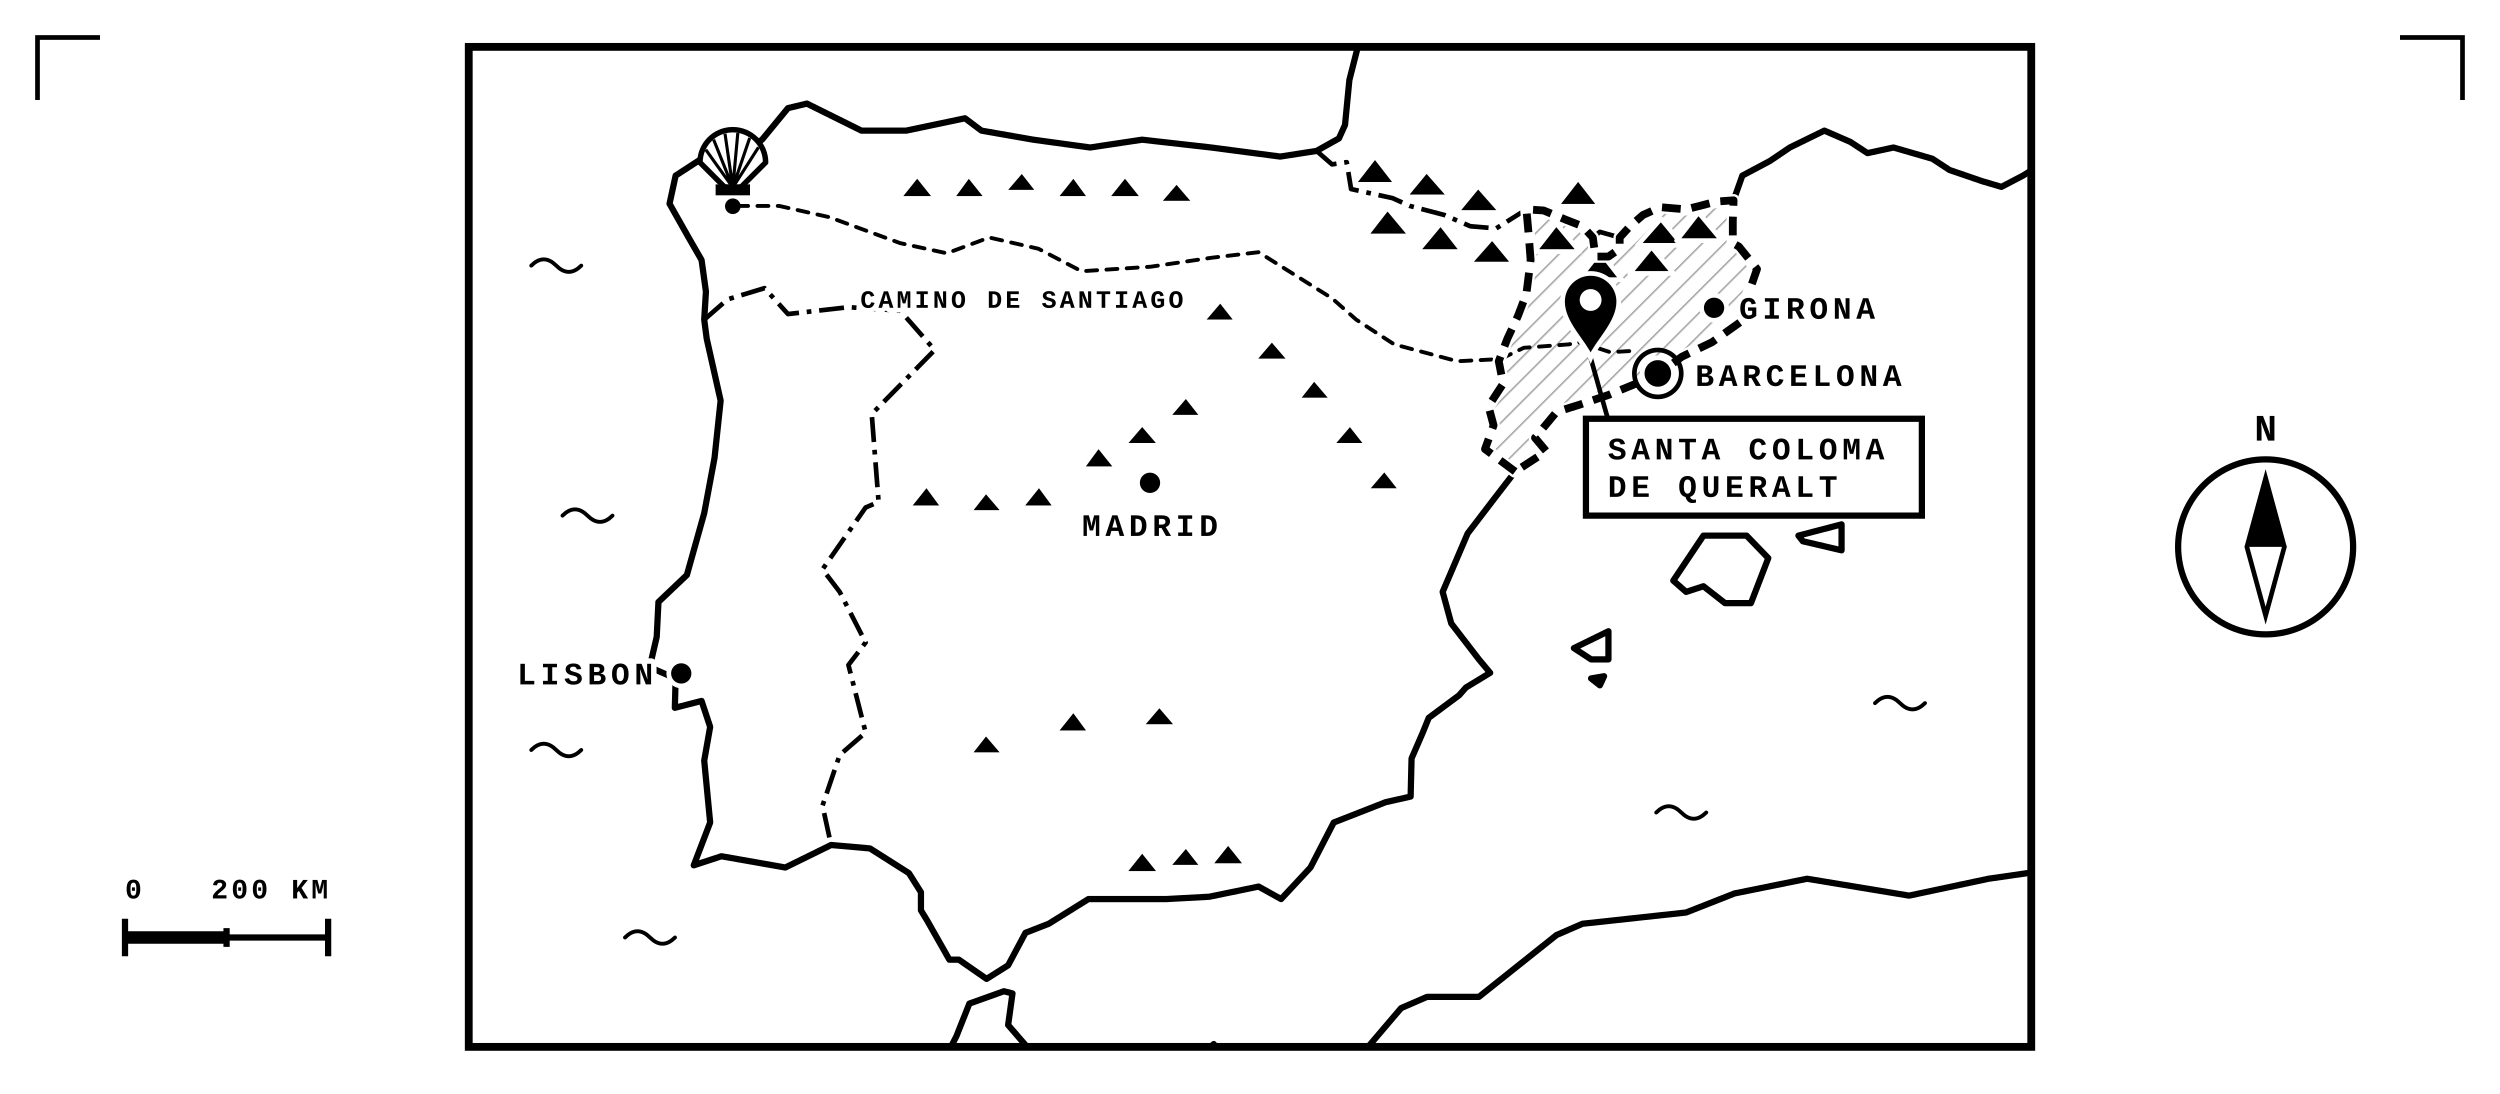
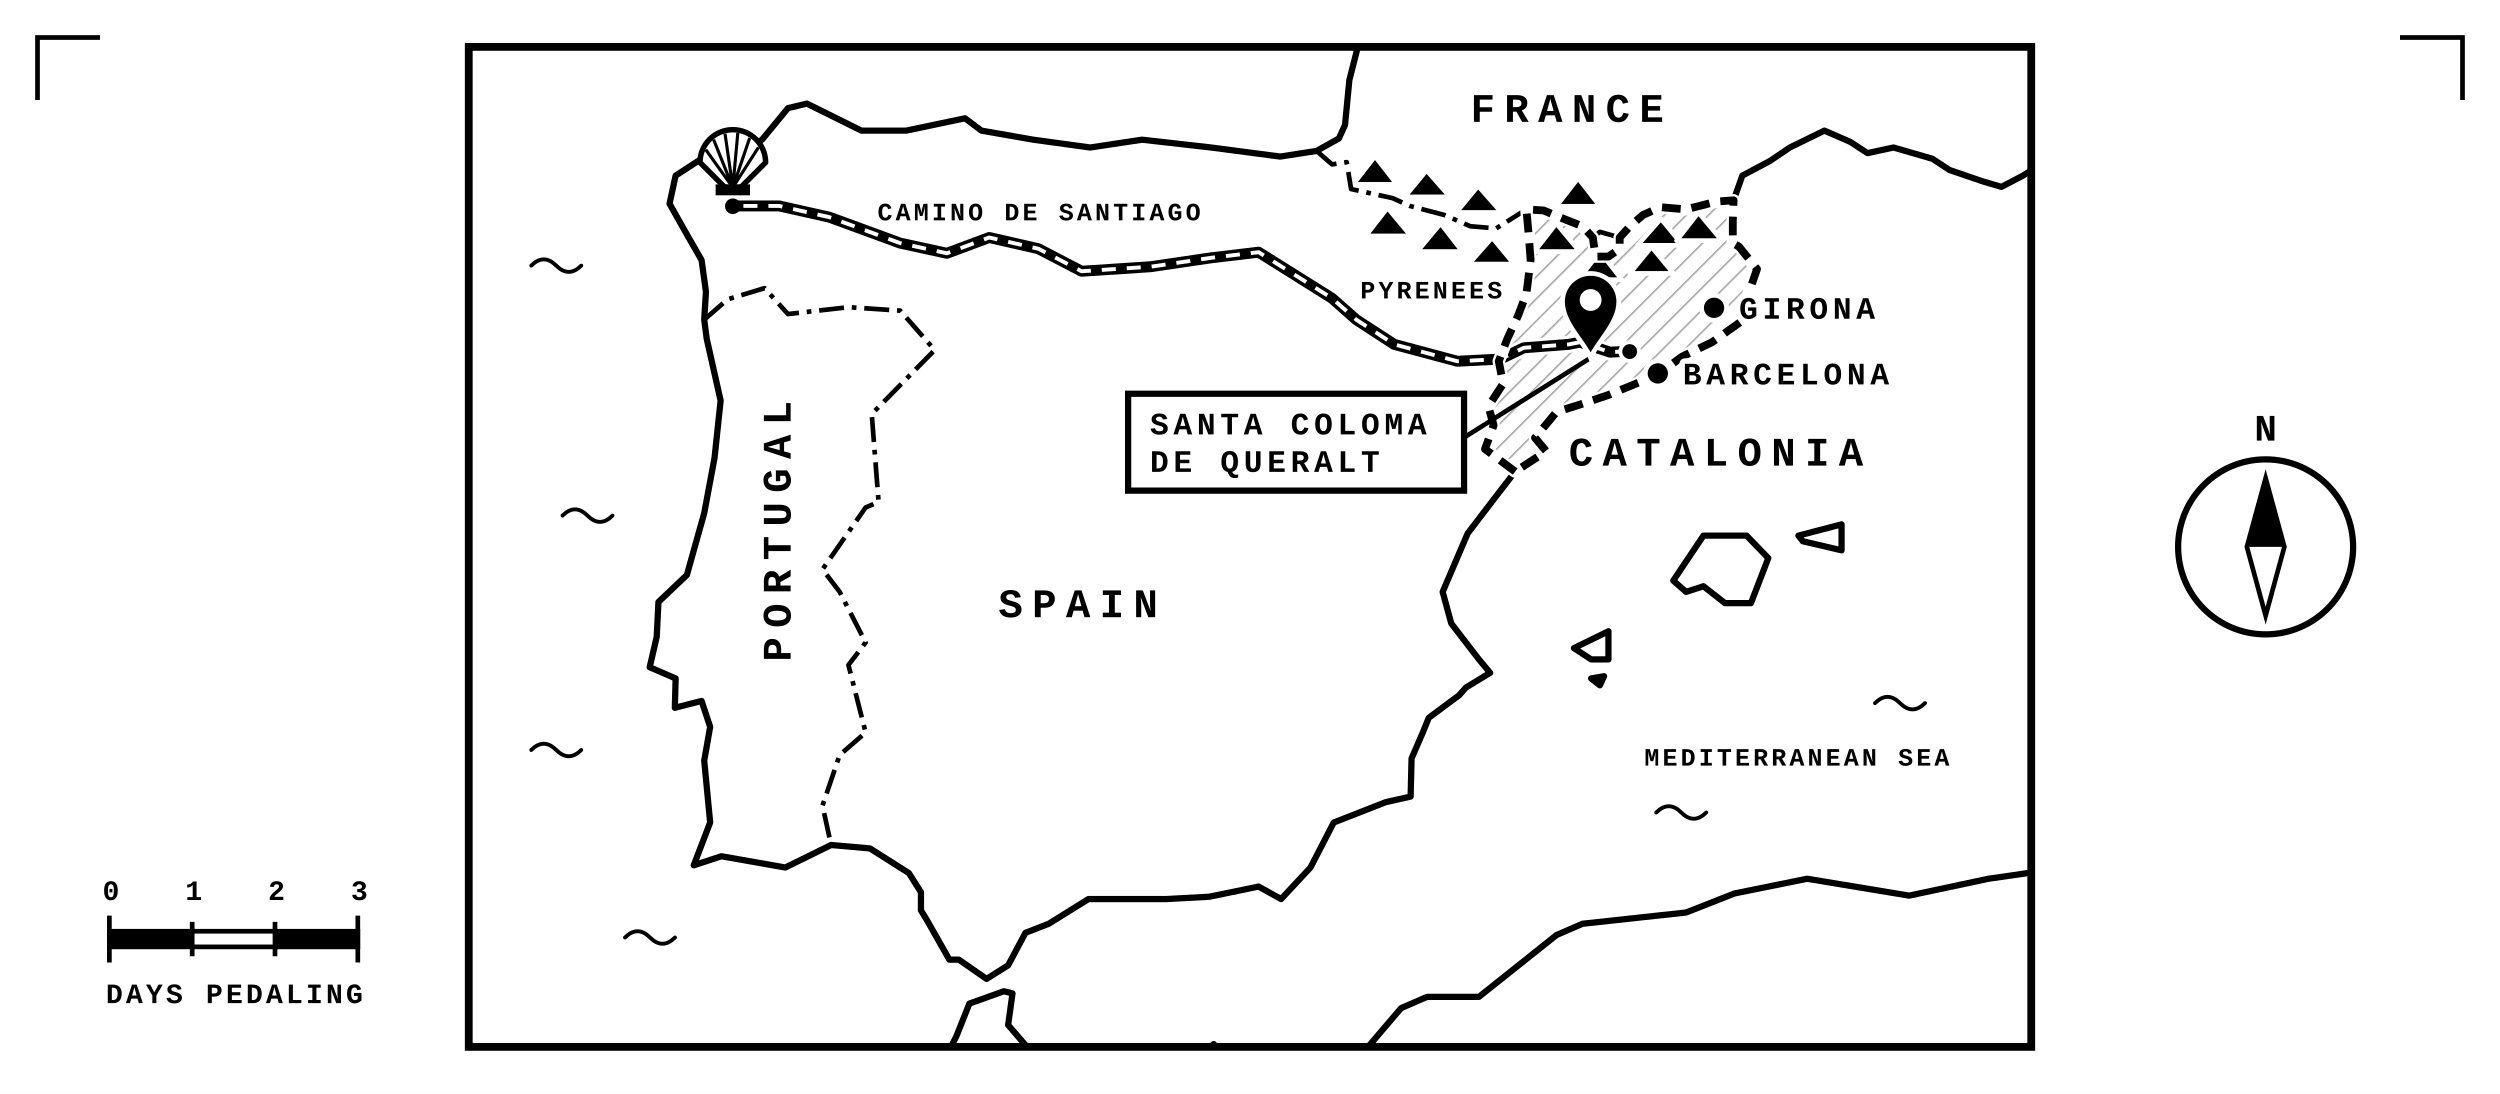
<svg xmlns="http://www.w3.org/2000/svg" viewBox="0 0 1600 700" width="1600" height="700">
  <rect width="1600" height="700" fill="#fff" />
  <defs>
    <clipPath id="frame">
      <rect x="300" y="30" width="1000" height="640" />
    </clipPath>
    <pattern id="hatch" width="10" height="10" patternUnits="userSpaceOnUse" patternTransform="rotate(45)">
      <path d="M0 0V10" stroke="#000" stroke-width="2" />
    </pattern>
  </defs>
  <g clip-path="url(#frame)">
    <path d="M340 170q8 -8 16 0q8 8 16 0M360 330q8 -8 16 0q8 8 16 0M340 480q8 -8 16 0q8 8 16 0M400 600q8 -8 16 0q8 8 16 0M1060 520q8 -8 16 0q8 8 16 0M1200 450q8 -8 16 0q8 8 16 0M1240 580q8 -8 16 0q8 8 16 0" fill="none" stroke="#000" stroke-width="2.5" stroke-linecap="round" />
    <path d="M871.9 -35.2L871.9 0.8L869.1 29.6L863.6 51.2L860.8 80.0L856.9 88.6L842.6 96.6L819.3 100.2L775.1 94.4L730.9 89.4L697.7 94.4L661.3 89.4L628.1 83.6L617.6 75.7L580.0 83.6L551.3 83.6L516.4 66.3L504.3 69.2L487.7 89.4L476.6 96.6L449.0 101.6L432.4 112.4L428.5 130.4L440.7 152.0L449.0 166.4L451.8 186.6L450.7 204.6L452.3 216.8L461.2 256.4L457.3 293.1L450.7 328.4L439.6 368.0L421.4 385.3L420.3 407.6L415.8 427.0L432.4 434.2L431.9 453.0L449.0 448.6L454.5 465.2L450.7 486.8L454.5 526.4L444.0 553.8L461.7 548.0L502.6 555.2L531.9 540.8L556.8 543.0L581.7 558.8L589.4 571.0L589.4 582.6L593.3 589.0L607.6 614.2L613.7 614.2L631.4 626.5L645.2 617.8L656.3 597.0L671.2 591.2L696.6 575.4L746.4 575.4L774.0 573.9L805.5 567.4L819.9 575.4L838.7 555.2L853.6 526.4L886.8 513.4L902.8 509.8L903.4 485.4L910.6 468.8L914.4 459.4L933.8 445.0L938.2 440.0L953.7 430.6L946.5 422.0L928.8 399.0L923.3 378.8L939.3 341.4L957.5 317.6L969.7 301.8L989.6 288.8L982.4 280.2L996.2 263.6L1010.0 259.3L1029.4 252.8L1060.9 239.8L1076.4 228.3L1095.7 219.0L1114.0 206.0L1117.8 191.6L1124.5 172.2L1112.9 157.8L1109.0 155.6L1109.0 141.2L1109.5 128.2L1115.1 112.4L1132.8 103.0L1145.5 94.4L1167.6 83.6L1184.2 90.8L1195.2 98.0L1211.8 94.4L1236.7 101.6L1247.7 108.8L1268.7 116.0L1280.9 119.6L1294.7 112.4L1308.5 103.8L1322.4 93.0L1345.6 80.0L1361.1 72.8L1372.1 -35.2Z" fill="#fff" stroke="#000" stroke-width="4" stroke-linejoin="round" />
    <path d="M587.2 720.8L595.5 699.2L601.0 684.8L612.1 663.2L620.4 642.3L642.5 634.4L648.0 635.8L645.2 656.0L670.1 684.8L703.3 688.4L723.7 681.2L758.5 684.8L776.8 668.2L780.7 687.0L819.3 692.0L841.5 692.0L869.1 677.6L896.7 645.2L913.3 638.0L946.5 638.0L996.2 598.4L1012.8 591.2L1079.1 584.0L1110.1 571.8L1156.5 562.4L1221.8 573.2L1272.6 562.4L1322.4 555.2L1372.1 555.2L1372.1 720.8Z" fill="#fff" stroke="#000" stroke-width="4" stroke-linejoin="round" />
    <path d="M1070.9 371.6L1090.2 342.8L1117.8 342.8L1131.7 357.2L1120.6 386.0L1104.0 386.0L1090.2 375.2L1079.1 378.8Z" fill="#fff" stroke="#000" stroke-width="4" stroke-linejoin="round" />
    <path d="M1151.0 342.8L1178.6 335.6L1178.6 352.2L1153.8 346.4Z" fill="#fff" stroke="#000" stroke-width="4" stroke-linejoin="round" />
    <path d="M1007.3 414.8L1029.4 404.0L1029.4 422.0L1018.3 422.0Z" fill="#fff" stroke="#000" stroke-width="4" stroke-linejoin="round" />
    <path d="M1018.3 434.2L1026.6 432.8L1023.9 438.6Z" fill="#fff" stroke="#000" stroke-width="4" stroke-linejoin="round" />
    <path d="M969.7 301.8L950.4 287.4L955.9 272.2L952.6 260.0L962.0 245.6L959.2 231.2L964.7 216.8L971.4 202.4L976.9 188.0L979.6 166.4L978.5 152.0L976.9 134.0L987.9 134.7L1001.8 140.5L1012.8 144.8L1019.4 152.0L1021.1 164.2L1029.4 164.2L1036.6 159.2L1036.6 152.0L1043.2 144.8L1051.5 137.6L1062.6 132.6L1079.1 134.0L1098.5 129.0L1109.5 128.2L1109.0 141.2L1109.0 155.6L1112.9 157.8L1124.5 172.2L1117.8 191.6L1114.0 206.0L1095.7 219.0L1076.4 228.3L1060.9 239.8L1029.4 252.8L1010.0 259.3L996.2 263.6L982.4 280.2L989.6 288.8Z" fill="url(#hatch)" fill-opacity=".35" />
-     <path d="M866 118L880 100L894 118ZM899 126L913 109L928 126ZM932 136L946 119L961 136ZM874 151L888 133L903 151ZM907 161L922 143L936 161ZM940 169L955 152L969 169ZM982 161L996 143L1011 161ZM1010 179L1024 161L1038 179ZM1043 175L1057 158L1071 175ZM996 132L1010 114L1024 132ZM1048 157L1063 140L1077 157ZM1073 154L1087 136L1102 154ZM575 127L587 112L599 127ZM609 127L620 112L632 127ZM642 123L654 109L665 123ZM675 127L687 112L698 127ZM708 127L720 112L732 127ZM741 130L753 116L765 130ZM581 325L593 310L604 325ZM620 328L631 314L643 328ZM653 325L665 310L676 325ZM692 300L703 285L715 300ZM719 285L731 271L743 285ZM747 267L759 253L770 267ZM769 206L781 192L792 206ZM802 231L814 217L826 231ZM830 256L841 242L853 256ZM852 285L864 271L875 285ZM874 314L886 300L897 314ZM719 559L731 544L743 559ZM747 555L759 541L770 555ZM774 554L786 539L798 554ZM620 483L631 469L643 483ZM675 469L687 454L698 469ZM730 465L742 451L754 465ZM1289 30L1300 15L1312 30ZM1313 51L1325 37L1337 51ZM653 706L665 692L676 706ZM686 710L698 696L709 710ZM719 706L731 692L743 706Z" fill="#000" stroke="#fff" stroke-width="3" stroke-linejoin="round" />
+     <path d="M866 118L880 100L894 118ZM899 126L913 109L928 126ZM932 136L946 119L961 136ZM874 151L888 133L903 151ZM907 161L922 143L936 161ZM940 169L955 152L969 169ZM982 161L996 143L1011 161ZM1010 179L1024 161L1038 179ZM1043 175L1057 158L1071 175ZM996 132L1010 114L1024 132ZM1048 157L1063 140L1077 157ZM1073 154L1087 136L1102 154Z" fill="#000" stroke="#fff" stroke-width="3" stroke-linejoin="round" />
    <path d="M842.6 96.6L852.5 105.2L861.9 103.8L864.7 121.0L891.2 126.8L902.3 131.8L924.4 137.6L941.0 144.8L957.5 146.2L976.9 134.0" fill="none" stroke="#000" stroke-width="3" stroke-dasharray="16 5 3 5" stroke-linejoin="round" />
    <path d="M1019.4 152.0L1023.9 148.4L1036.6 152.0" fill="none" stroke="#000" stroke-width="3" stroke-dasharray="16 5 3 5" stroke-linejoin="round" />
    <path d="M450.7 204.6L465.6 191.6L489.3 184.4L504.3 201.0L543.0 196.6L576.1 198.8L598.2 224.0L557.9 265.0L562.3 321.2L554.0 324.8L526.4 364.4L537.4 378.8L554.0 411.2L543.0 425.6L554.0 468.8L537.4 483.2L526.4 515.6L531.9 540.8" fill="none" stroke="#000" stroke-width="3" stroke-dasharray="16 5 3 5" stroke-linejoin="round" />
-     <path d="M1042.7 224.7L1030.5 225.4L1011.2 219.0L1004.0 220.4L975.2 222.6L960.3 229.8L932.7 231.2L892.3 220.4L868.0 204.6L852.5 190.9L805.5 161.4L775.1 165.0L736.4 170.7L692.2 173.6L664.6 159.2L633.1 152.0L606.0 162.1L576.1 155.6L530.8 139.0L498.7 131.8L468.9 131.8" fill="none" stroke="#000" stroke-width="2.5" stroke-dasharray="7 6" stroke-linecap="round" stroke-linejoin="round" />
+     <path d="M1042.7 224.7L1030.5 225.4L1011.2 219.0L1004.0 220.4L975.2 222.6L960.3 229.8L932.7 231.2L892.3 220.4L868.0 204.6L852.5 190.9L805.5 161.4L775.1 165.0L736.4 170.7L692.2 173.6L664.6 159.2L633.1 152.0L606.0 162.1L576.1 155.6L530.8 139.0L498.7 131.8L468.9 131.8" fill="none" stroke="#fff" stroke-width="11" stroke-linecap="round" stroke-linejoin="round" />
+     <path d="M1042.7 224.7L1030.5 225.4L1011.2 219.0L1004.0 220.4L975.2 222.6L960.3 229.8L932.7 231.2L892.3 220.4L868.0 204.6L852.5 190.9L805.5 161.4L775.1 165.0L736.4 170.7L692.2 173.6L664.6 159.2L633.1 152.0L606.0 162.1L576.1 155.6L530.8 139.0L498.7 131.8L468.9 131.8" fill="none" stroke="#000" stroke-width="7" stroke-linecap="round" stroke-linejoin="round" />
+     <path d="M1042.7 224.7L1030.5 225.4L1011.2 219.0L1004.0 220.4L975.2 222.6L960.3 229.8L932.7 231.2L892.3 220.4L868.0 204.6L852.5 190.9L805.5 161.4L775.1 165.0L736.4 170.7L692.2 173.6L664.6 159.2L633.1 152.0L606.0 162.1L576.1 155.6L530.8 139.0L498.7 131.8L468.9 131.8" fill="none" stroke="#fff" stroke-width="2.5" stroke-dasharray="9 7" stroke-linejoin="round" />
+     <circle cx="1043" cy="225" r="6" fill="#000" stroke="#fff" stroke-width="2.5" />
    <circle cx="469" cy="132" r="5" fill="#000" />
    <path d="M448 104A21 21 0 0 1 490 104L474 120H464Z" fill="#fff" stroke="#000" stroke-width="3.5" stroke-linejoin="round" />
    <path d="M469 120L485.4 94.3M469 120L479.8 88.3M469 120L472.2 85.1M469 120L464.0 85.5M469 120L456.7 89.3M469 120L451.7 95.8" stroke="#000" stroke-width="2" />
    <path d="M458 118H480V125H458Z" fill="#000" />
-     <text x="654" y="197" text-anchor="middle" font-family="Courier New,monospace" font-weight="bold" font-size="16" letter-spacing="2" fill="#000" stroke="#fff" stroke-width="6" stroke-linejoin="round" paint-order="stroke">CAMINO DE SANTIAGO</text>
+     <text x="665" y="141" text-anchor="middle" font-family="Courier New,monospace" font-weight="bold" font-size="16" letter-spacing="2" fill="#000" stroke="#fff" stroke-width="6" stroke-linejoin="round" paint-order="stroke">CAMINO DE SANTIAGO</text>
+     <text x="916" y="191" text-anchor="middle" font-family="Courier New,monospace" font-weight="bold" font-size="16" letter-spacing="2" fill="#000" stroke="#fff" stroke-width="6" stroke-linejoin="round" paint-order="stroke">PYRENEES</text>
+     <text x="1150" y="490" text-anchor="middle" font-family="Courier New,monospace" font-weight="bold" font-size="16" letter-spacing="2" fill="#000" stroke="#fff" stroke-width="6" stroke-linejoin="round" paint-order="stroke">MEDITERRANEAN SEA</text>
+     <g font-family="Courier New,monospace" font-weight="bold" font-size="26" letter-spacing="6" fill="#000" stroke="#fff" stroke-linejoin="round" paint-order="stroke" stroke-width="8">
+       <text x="690" y="395" text-anchor="middle">SPAIN</text>
+       <text transform="translate(506 340) rotate(-90)" text-anchor="middle">PORTUGAL</text>
+       <text x="1003" y="78" text-anchor="middle">FRANCE</text>
+       <text x="1004" y="298">CATALONIA</text>
+     </g>
    <path d="M969.7 301.8L950.4 287.4L955.9 272.2L952.6 260.0L962.0 245.6L959.2 231.2L964.7 216.8L971.4 202.4L976.9 188.0L979.6 166.4L978.5 152.0L976.9 134.0L987.9 134.7L1001.8 140.5L1012.8 144.8L1019.4 152.0L1021.1 164.2L1029.4 164.2L1036.6 159.2L1036.6 152.0L1043.2 144.8L1051.5 137.6L1062.6 132.6L1079.1 134.0L1098.5 129.0L1109.5 128.2L1109.0 141.2L1109.0 155.6L1112.9 157.8L1124.5 172.2L1117.8 191.6L1114.0 206.0L1095.7 219.0L1076.4 228.3L1060.9 239.8L1029.4 252.8L1010.0 259.3L996.2 263.6L982.4 280.2L989.6 288.8Z" fill="none" stroke="#fff" stroke-width="8" stroke-linejoin="round" />
    <path d="M969.7 301.8L950.4 287.4L955.9 272.2L952.6 260.0L962.0 245.6L959.2 231.2L964.7 216.8L971.4 202.4L976.9 188.0L979.6 166.4L978.5 152.0L976.9 134.0L987.9 134.7L1001.8 140.5L1012.8 144.8L1019.4 152.0L1021.1 164.2L1029.4 164.2L1036.6 159.2L1036.6 152.0L1043.2 144.8L1051.5 137.6L1062.6 132.6L1079.1 134.0L1098.5 129.0L1109.5 128.2L1109.0 141.2L1109.0 155.6L1112.9 157.8L1124.5 172.2L1117.8 191.6L1114.0 206.0L1095.7 219.0L1076.4 228.3L1060.9 239.8L1029.4 252.8L1010.0 259.3L996.2 263.6L982.4 280.2L989.6 288.8Z" fill="none" stroke="#000" stroke-width="5" stroke-dasharray="12 7" stroke-linejoin="round" />
    <circle cx="1097" cy="197" r="8" fill="#000" stroke="#fff" stroke-width="3" />
    <text x="1113" y="204" text-anchor="start" font-family="Courier New,monospace" font-weight="bold" font-size="20" letter-spacing="3" fill="#000" stroke="#fff" stroke-width="7" stroke-linejoin="round" paint-order="stroke">GIRONA</text>
-     <circle cx="736" cy="309" r="8" fill="#000" stroke="#fff" stroke-width="3" />
-     <text x="736" y="343" text-anchor="middle" font-family="Courier New,monospace" font-weight="bold" font-size="20" letter-spacing="3" fill="#000" stroke="#fff" stroke-width="7" stroke-linejoin="round" paint-order="stroke">MADRID</text>
-     <circle cx="436" cy="431" r="8" fill="#000" stroke="#fff" stroke-width="3" />
-     <text x="418" y="438" text-anchor="end" font-family="Courier New,monospace" font-weight="bold" font-size="20" letter-spacing="3" fill="#000" stroke="#fff" stroke-width="7" stroke-linejoin="round" paint-order="stroke">LISBON</text>
-     <circle cx="1061" cy="239" r="10" fill="#000" stroke="#fff" stroke-width="3" />
-     <circle cx="1061" cy="239" r="15" fill="none" stroke="#000" stroke-width="3" />
-     <text x="1085" y="247" font-family="Courier New,monospace" font-weight="bold" font-size="20" letter-spacing="3" fill="#000" stroke="#fff" stroke-width="7" stroke-linejoin="round" paint-order="stroke">BARCELONA</text>
-     <path d="M1018 229L1029 268" stroke="#000" stroke-width="3" />
-     <rect x="1015" y="268" width="215" height="62" fill="#fff" stroke="#000" stroke-width="4" />
+     <circle cx="1061" cy="239" r="8" fill="#000" stroke="#fff" stroke-width="3" />
+     <text x="1077" y="246" text-anchor="start" font-family="Courier New,monospace" font-weight="bold" font-size="20" letter-spacing="3" fill="#000" stroke="#fff" stroke-width="7" stroke-linejoin="round" paint-order="stroke">BARCELONA</text>
+     <path d="M1018 229L937 280" stroke="#000" stroke-width="3" />
+     <rect x="722" y="252" width="215" height="62" fill="#fff" stroke="#000" stroke-width="4" />
    <g font-family="Courier New,monospace" font-weight="bold" font-size="20" letter-spacing="3" fill="#000">
-       <text x="1029" y="294">SANTA COLOMA</text>
-       <text x="1029" y="318">DE QUERALT</text>
+       <text x="736" y="278">SANTA COLOMA</text>
+       <text x="736" y="302">DE QUERALT</text>
    </g>
    <path d="M1018 229c-4 -10 -18 -22 -18 -36a18 18 0 0 1 36 0c0 14 -14 26 -18 36Z" fill="#000" stroke="#fff" stroke-width="3" />
    <circle cx="1018" cy="192" r="7" fill="#fff" />
  </g>
  <rect x="300" y="30" width="1000" height="640" fill="none" stroke="#000" stroke-width="5" />
  <g transform="translate(1450 350)">
    <circle r="56" fill="#fff" stroke="#000" stroke-width="4" />
    <path d="M0 -44L12 0L0 44L-12 0Z" fill="#fff" stroke="#000" stroke-width="3" />
    <path d="M0 -44L12 0H-12Z" fill="#000" />
    <text y="-68" text-anchor="middle" font-family="Courier New,monospace" font-weight="bold" font-size="24" fill="#000">N</text>
  </g>
-   <path d="M80 600H210M80 588V612M145 594V606M210 588V612" stroke="#000" stroke-width="4" />
-   <rect x="80" y="596" width="65" height="8" fill="#000" />
-   <g font-family="Courier New,monospace" font-weight="bold" font-size="18" letter-spacing="2" fill="#000">
-     <text x="80" y="575">0</text>
-     <text x="210" y="575" text-anchor="end">200 KM</text>
+   <rect x="70" y="596" width="159" height="10" fill="#fff" stroke="#000" stroke-width="3" />
+   <rect x="70" y="596" width="53" height="10" fill="#000" />
+   <rect x="176" y="596" width="53" height="10" fill="#000" />
+   <path d="M70 586V616M123 590V612M176 590V612M229 586V616" stroke="#000" stroke-width="3" />
+   <g font-family="Courier New,monospace" font-weight="bold" font-size="18" letter-spacing="2" fill="#000" text-anchor="middle">
+     <text x="71" y="576">0</text>
+     <text x="124" y="576">1</text>
+     <text x="177" y="576">2</text>
+     <text x="230" y="576">3</text>
+     <text x="150" y="642">DAYS PEDALING</text>
  </g>
  <path d="M24 64V24H64M1536 24H1576V64" fill="none" stroke="#000" stroke-width="3" />
</svg>
